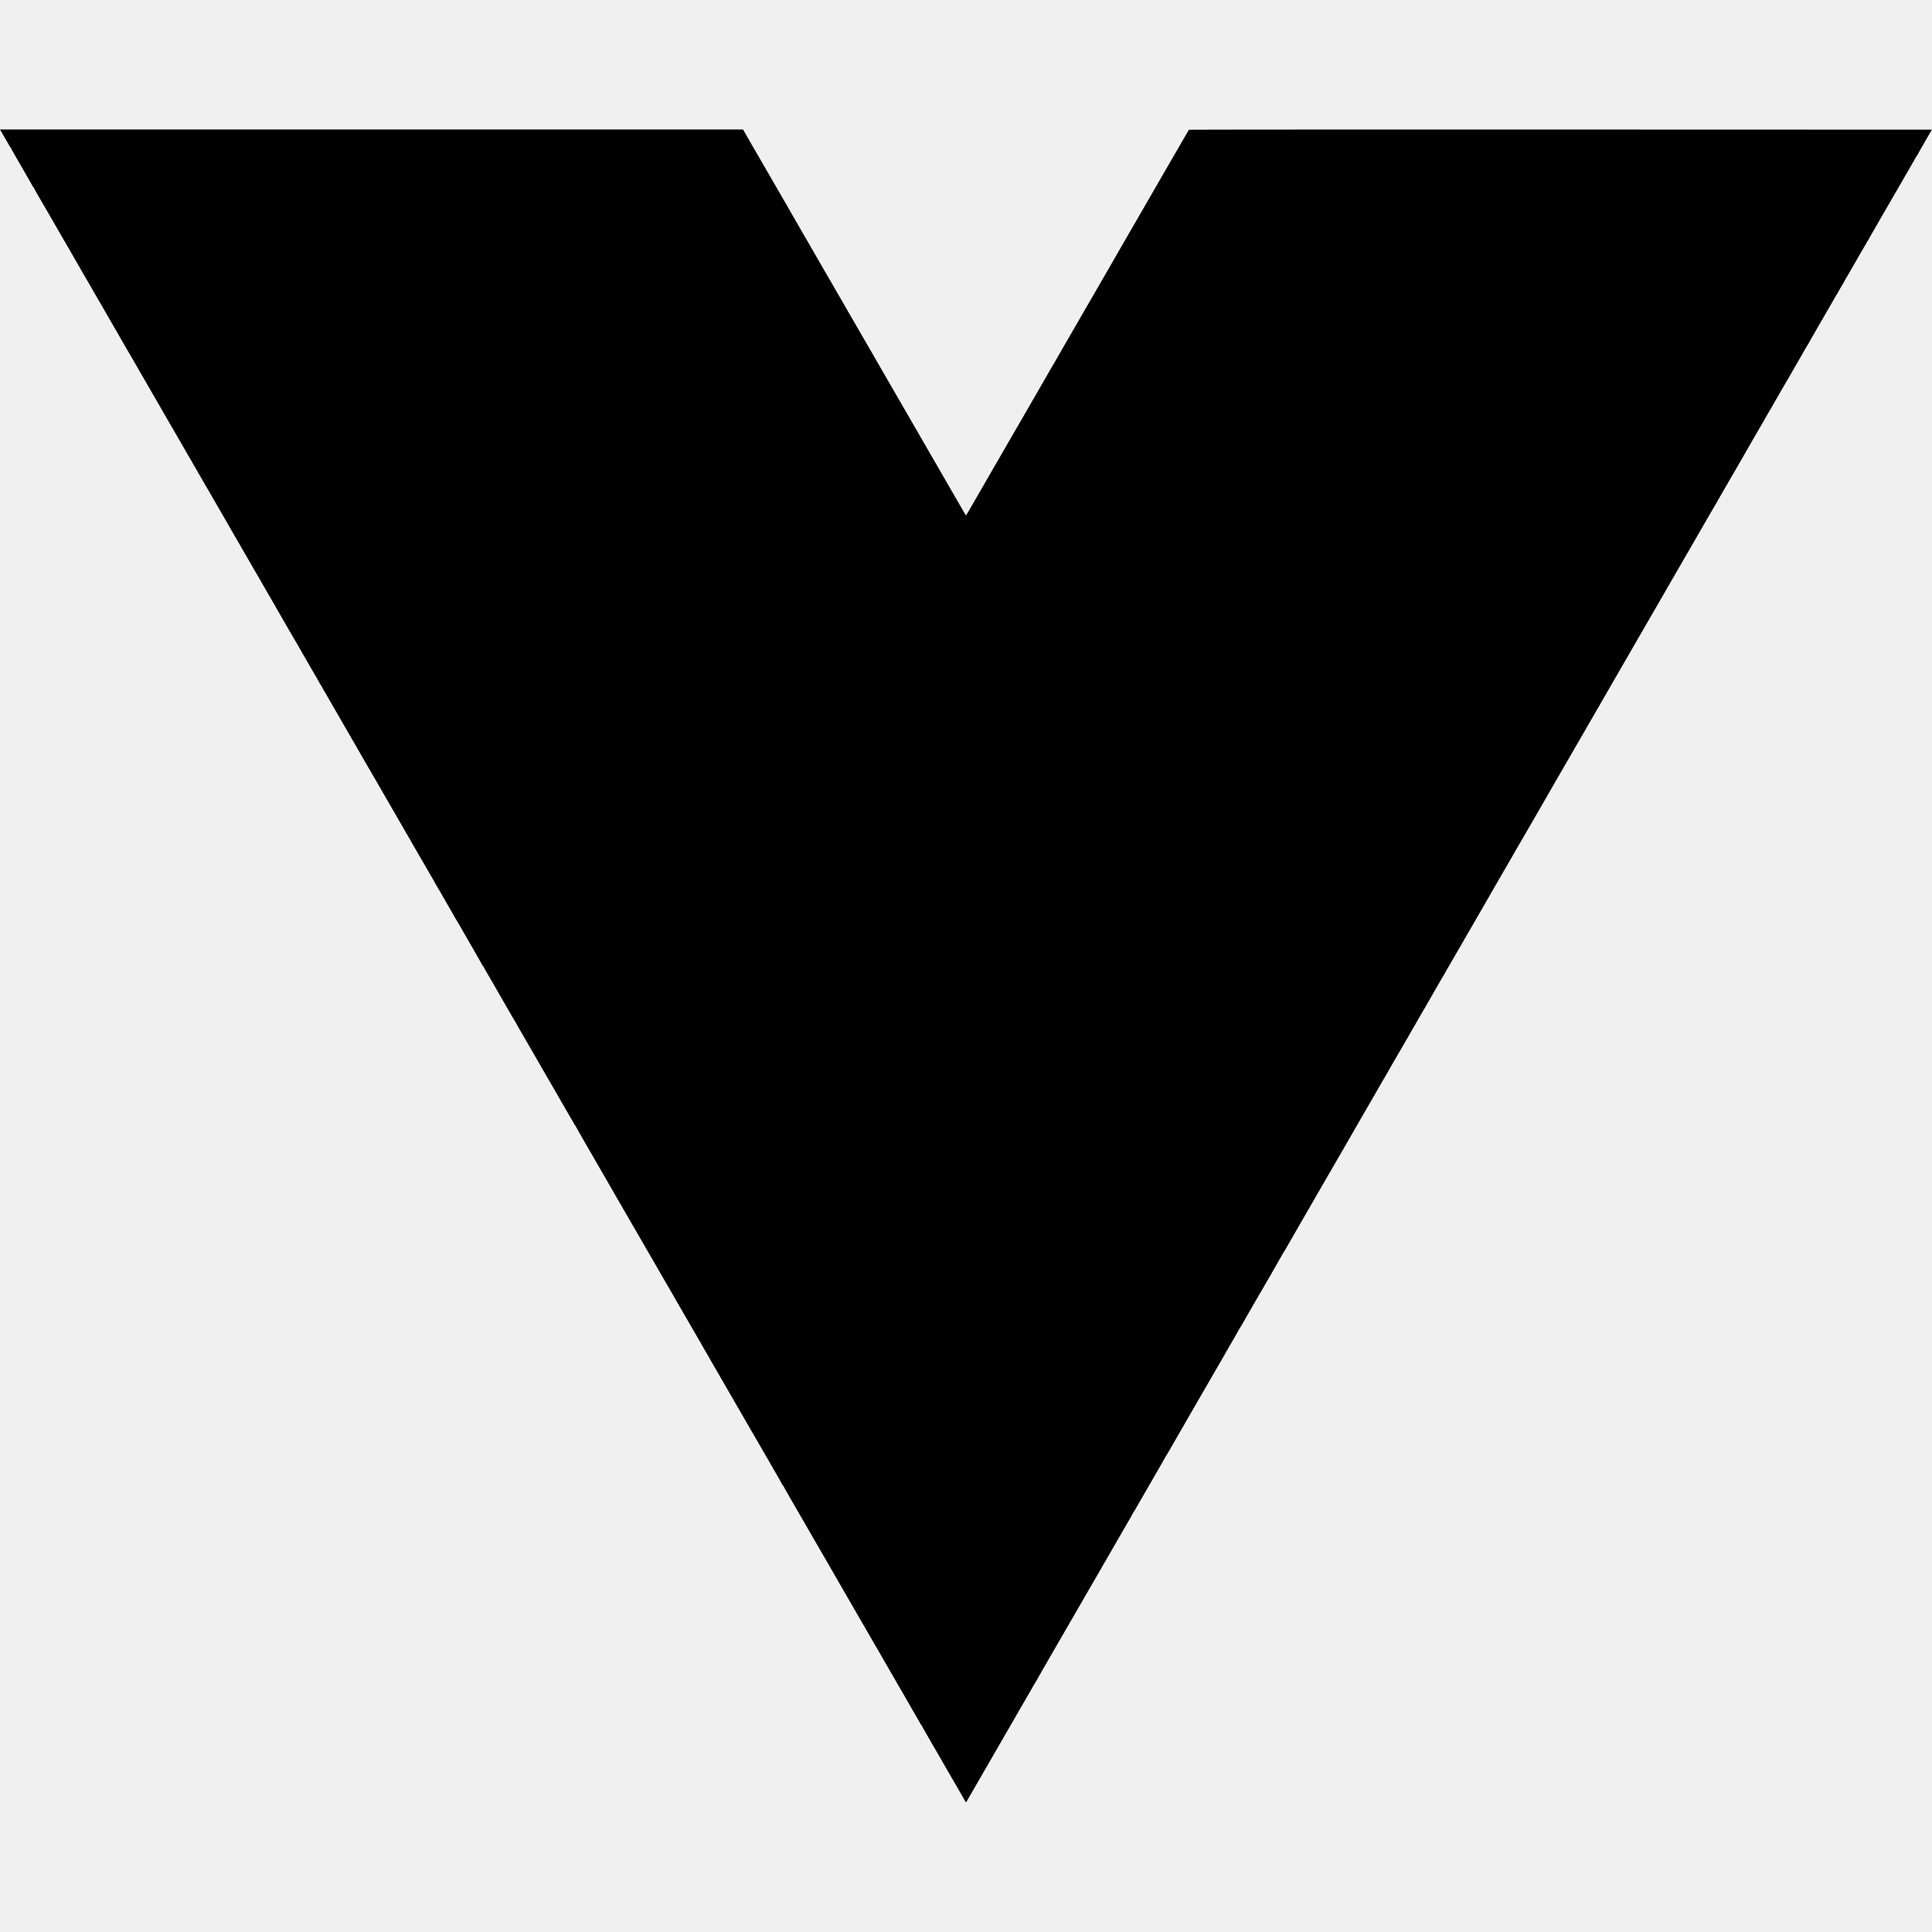
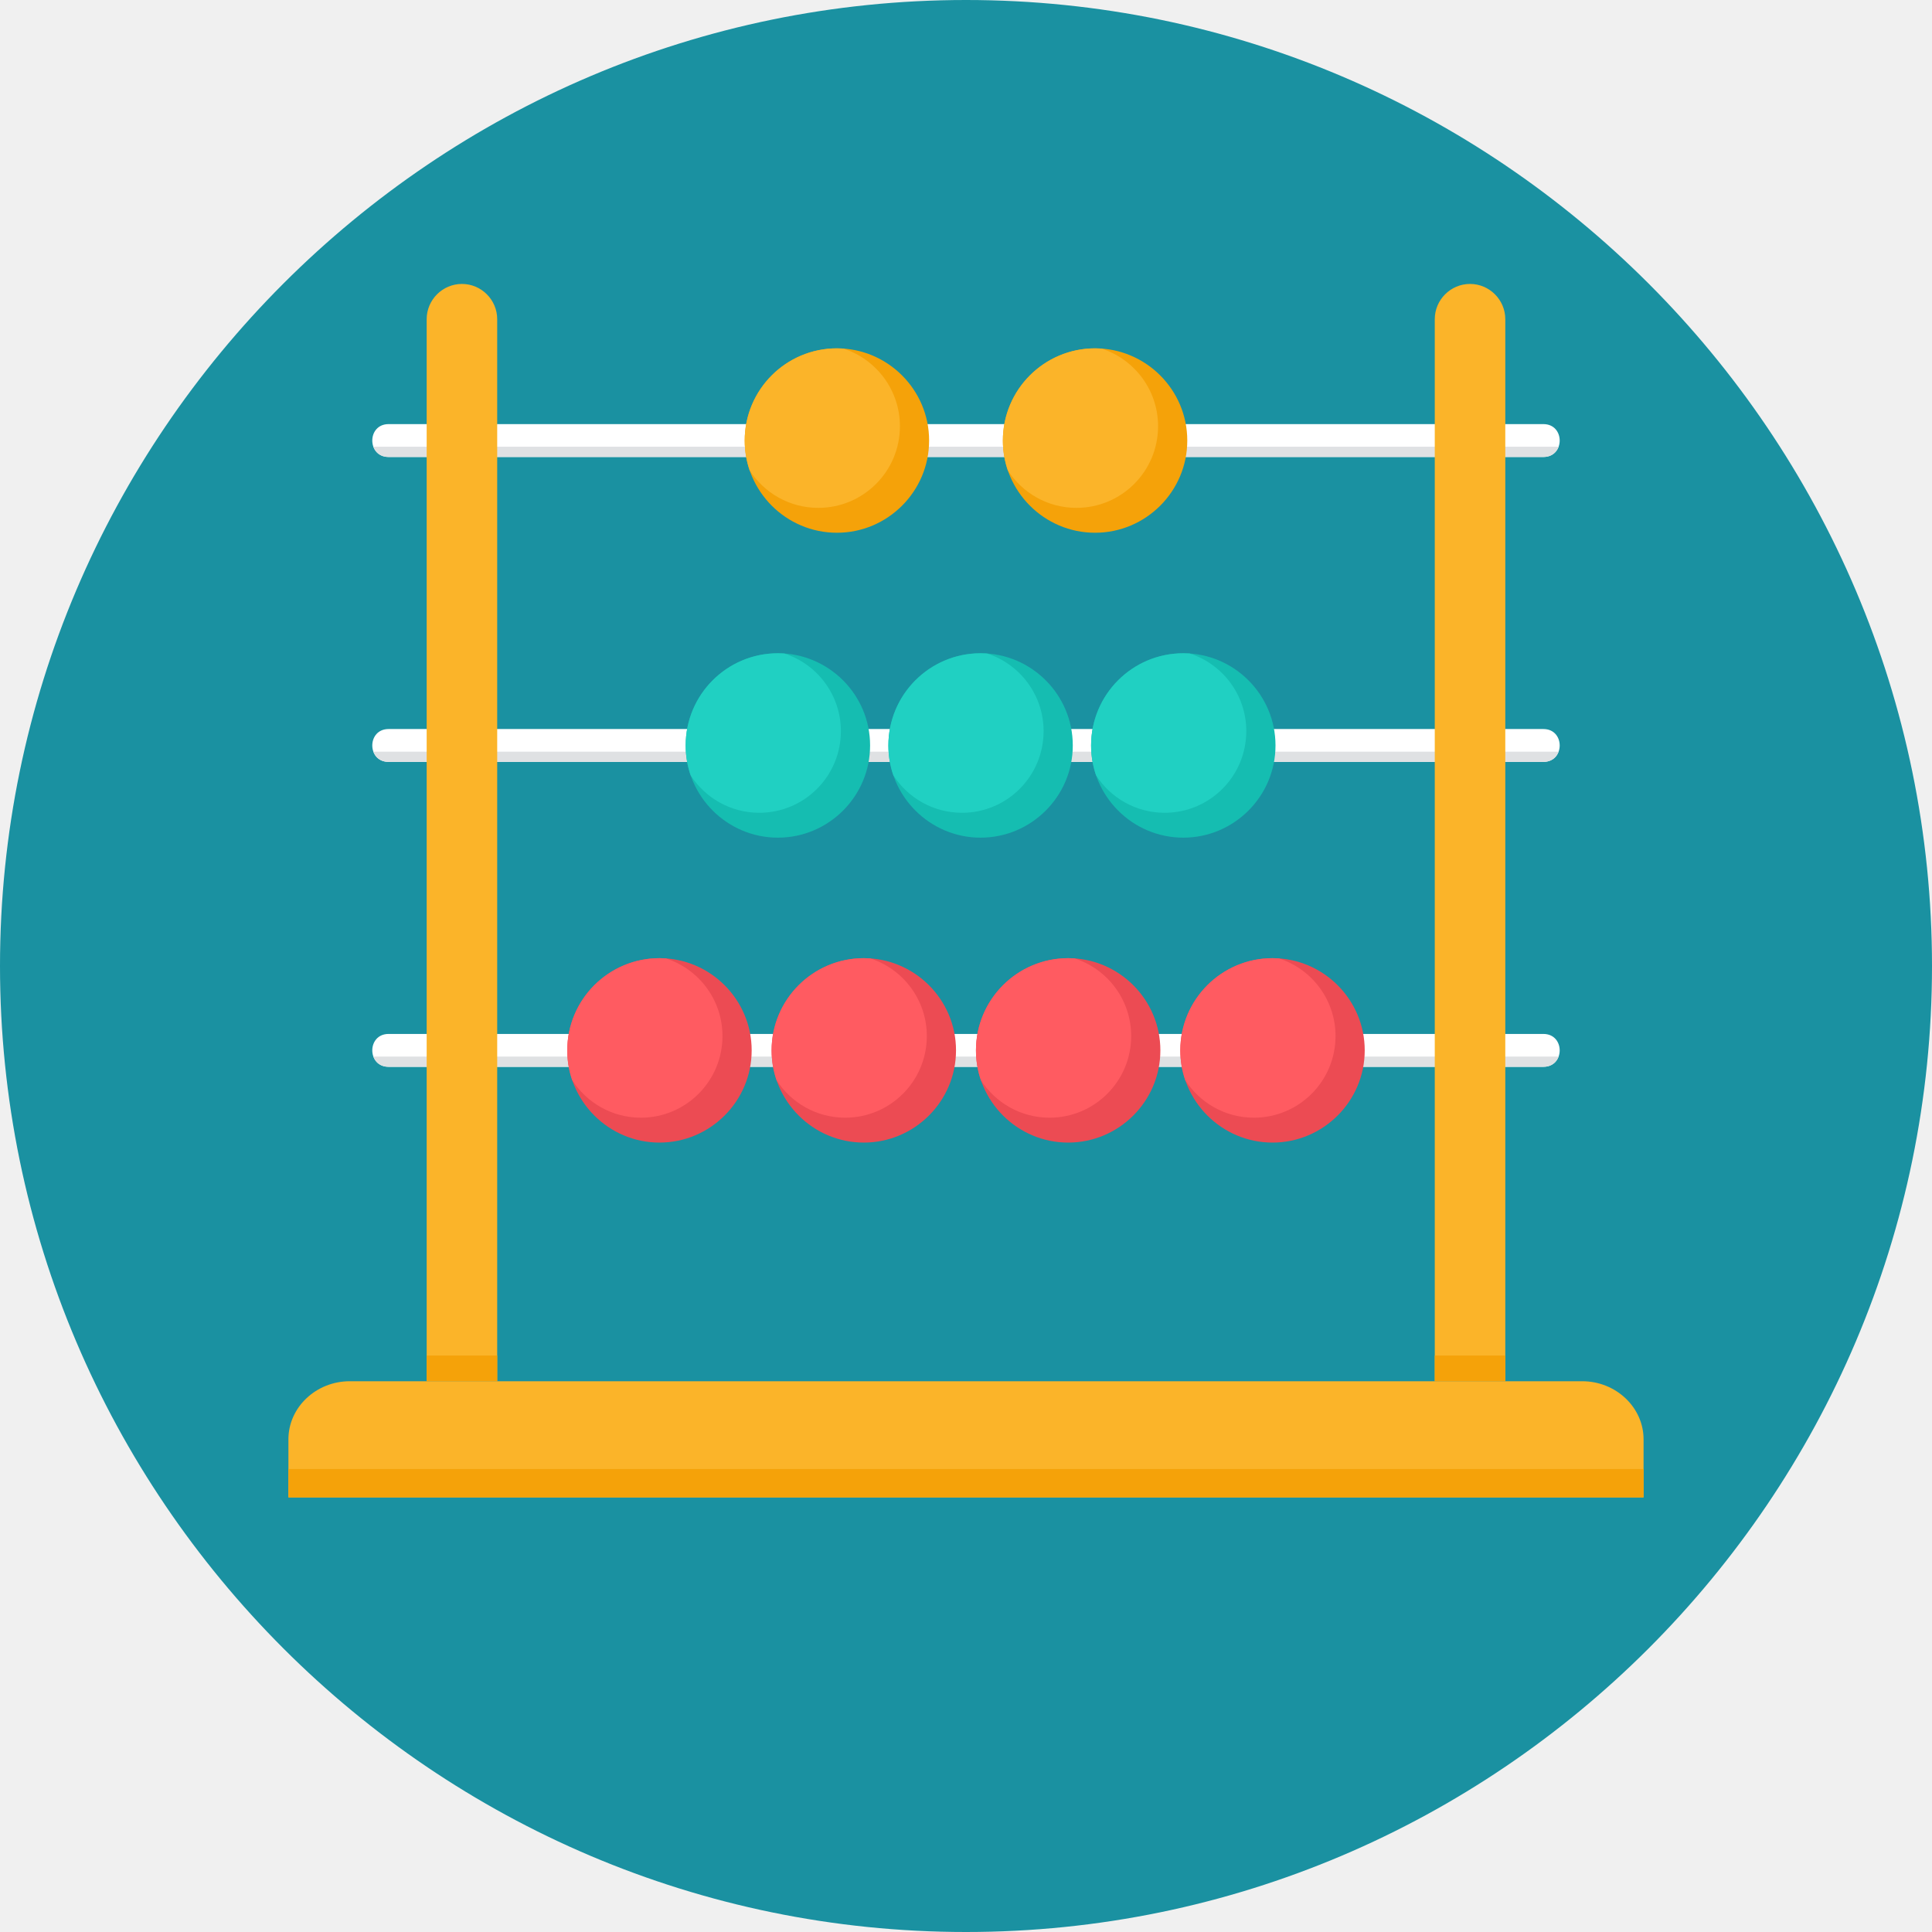
- <svg xmlns="http://www.w3.org/2000/svg" version="1.0" width="16pt" height="16pt" viewBox="0 0 16 16" preserveAspectRatio="xMidYMid meet">
-   <g transform="translate(0,16) scale(0.00032,-0.00032)" fill="#000000" stroke="none">
-     <path d="M18 46618 c45 -75 122 -207 122 -211 0 -2 25 -45 55 -95 30 -50 55 -96 55 -102 0 -5 5 -10 10 -10 6 0 10 -4 10 -9 0 -5 73 -135 161 -288 89 -153 173 -298 187 -323 14 -25 32 -57 41 -72 88 -149 187 -324 189 -335 2 -7 8 -13 13 -13 5 0 9 -4 9 -10 0 -5 46 -89 103 -187 175 -302 490 -846 507 -876 8 -16 20 -36 25 -45 28 -46 290 -498 339 -585 13 -23 74 -129 136 -236 61 -107 123 -215 137 -240 14 -25 29 -50 33 -56 5 -5 23 -37 40 -70 18 -33 38 -67 44 -75 11 -16 21 -33 63 -109 14 -25 29 -50 33 -56 4 -5 21 -35 38 -65 55 -100 261 -455 269 -465 4 -5 14 -21 20 -35 15 -29 41 -75 103 -180 24 -41 52 -88 60 -105 9 -16 57 -100 107 -185 112 -193 362 -626 380 -660 8 -14 23 -38 33 -55 11 -16 23 -37 27 -45 4 -8 26 -46 48 -85 23 -38 53 -90 67 -115 46 -81 64 -113 178 -310 62 -107 121 -210 132 -227 37 -67 56 -99 85 -148 16 -27 32 -57 36 -65 4 -8 15 -27 25 -42 9 -15 53 -89 96 -165 44 -76 177 -307 296 -513 120 -206 268 -463 330 -570 131 -227 117 -203 200 -348 36 -62 73 -125 82 -140 10 -15 21 -34 25 -42 4 -8 20 -37 36 -65 17 -27 38 -65 48 -82 49 -85 64 -111 87 -153 13 -25 28 -49 32 -55 4 -5 78 -134 165 -285 87 -151 166 -288 176 -305 10 -16 26 -43 35 -59 9 -17 125 -217 257 -445 132 -229 253 -441 270 -471 17 -30 45 -79 64 -108 18 -29 33 -54 33 -57 0 -2 20 -37 44 -77 24 -40 123 -212 221 -383 97 -170 190 -330 205 -355 16 -25 39 -65 53 -90 13 -25 81 -144 152 -265 70 -121 137 -238 150 -260 12 -22 37 -65 55 -95 18 -30 43 -73 55 -95 12 -22 48 -85 80 -140 77 -132 163 -280 190 -330 13 -22 71 -123 130 -225 59 -102 116 -199 126 -217 10 -17 29 -50 43 -72 15 -22 26 -43 26 -45 0 -2 27 -50 60 -106 33 -56 60 -103 60 -105 0 -2 55 -98 90 -155 8 -14 182 -316 239 -414 13 -22 45 -79 72 -124 27 -46 49 -86 49 -89 0 -2 14 -24 30 -48 16 -24 30 -46 30 -49 0 -5 74 -135 100 -176 5 -8 24 -42 43 -75 50 -88 58 -101 262 -455 104 -179 199 -345 213 -370 14 -25 28 -49 32 -55 4 -5 17 -26 28 -45 10 -19 62 -109 114 -200 114 -197 133 -230 170 -295 16 -27 33 -57 38 -65 17 -28 96 -165 103 -180 4 -8 16 -28 26 -45 10 -16 77 -131 148 -255 72 -124 181 -313 243 -420 62 -107 121 -209 131 -227 35 -62 323 -560 392 -678 38 -66 83 -145 100 -175 16 -30 33 -59 37 -65 4 -5 17 -27 29 -47 34 -61 56 -100 90 -156 17 -29 31 -55 31 -57 0 -2 17 -32 39 -67 21 -35 134 -229 251 -433 117 -203 235 -407 261 -451 27 -45 49 -85 49 -88 0 -4 8 -19 19 -34 15 -21 200 -341 309 -533 10 -19 33 -58 51 -87 17 -29 31 -54 31 -56 0 -2 25 -44 55 -94 30 -50 55 -95 55 -98 0 -4 6 -15 14 -23 7 -9 27 -41 43 -71 17 -30 170 -297 342 -594 171 -296 311 -542 311 -547 0 -5 5 -9 10 -9 6 0 10 -4 10 -10 0 -5 22 -47 49 -92 27 -46 58 -99 68 -118 24 -43 81 -140 93 -160 5 -8 66 -114 135 -235 69 -121 130 -227 135 -235 12 -21 259 -447 283 -490 10 -19 28 -47 38 -62 11 -14 19 -29 19 -32 0 -3 37 -69 83 -148 99 -170 305 -526 337 -583 13 -22 31 -53 41 -70 11 -16 22 -37 26 -45 7 -14 82 -146 103 -180 14 -24 181 -311 205 -355 13 -22 46 -80 75 -130 29 -49 64 -110 78 -135 14 -25 51 -88 82 -140 31 -52 59 -102 63 -110 4 -8 18 -33 31 -55 205 -353 284 -489 309 -535 17 -30 45 -78 62 -106 18 -28 36 -60 39 -72 4 -12 12 -22 17 -22 5 0 9 -4 9 -10 0 -5 109 -197 241 -427 133 -230 250 -431 259 -448 51 -90 222 -385 280 -485 37 -63 78 -135 92 -160 14 -25 67 -117 118 -205 51 -88 101 -175 111 -193 34 -58 55 -95 149 -257 51 -88 101 -173 110 -190 9 -16 76 -131 147 -255 72 -124 140 -241 151 -260 61 -108 281 -489 355 -615 38 -66 77 -133 87 -150 35 -63 91 -161 100 -175 14 -23 99 -169 128 -220 54 -97 135 -235 142 -245 4 -5 20 -32 35 -60 26 -48 238 -416 276 -480 10 -16 26 -46 37 -65 30 -53 382 -661 403 -695 10 -16 22 -37 26 -45 4 -8 26 -48 50 -88 24 -41 43 -75 43 -77 0 -2 22 -40 50 -85 27 -45 50 -84 50 -86 0 -3 38 -69 83 -147 84 -142 302 -520 340 -587 10 -19 34 -60 52 -90 18 -30 44 -75 57 -100 14 -25 45 -79 70 -120 25 -41 56 -96 70 -121 14 -25 77 -133 138 -240 62 -107 122 -210 132 -229 25 -43 310 -535 337 -581 11 -19 26 -45 34 -59 17 -32 238 -414 266 -460 11 -19 24 -41 28 -49 3 -7 75 -133 160 -278 84 -146 153 -269 153 -274 0 -5 5 -9 10 -9 6 0 10 -4 10 -10 0 -5 82 -150 181 -322 182 -314 201 -346 240 -415 12 -21 80 -139 152 -263 71 -124 141 -245 155 -270 14 -25 28 -49 32 -55 6 -8 145 -248 220 -380 37 -66 209 -362 229 -395 11 -19 24 -42 28 -49 4 -8 67 -118 140 -243 73 -125 133 -230 133 -233 0 -2 15 -28 33 -57 19 -29 47 -78 64 -108 17 -30 53 -93 79 -139 53 -90 82 -141 157 -272 82 -142 115 -199 381 -659 142 -245 268 -463 281 -485 12 -22 71 -125 132 -230 60 -104 172 -298 248 -430 76 -132 146 -253 156 -270 11 -16 22 -36 26 -44 3 -8 30 -54 60 -103 29 -49 53 -91 53 -93 0 -3 18 -34 40 -70 22 -36 40 -67 40 -69 0 -2 37 -66 81 -142 45 -77 98 -168 119 -204 20 -36 47 -81 58 -100 12 -19 27 -47 33 -62 6 -16 15 -28 20 -28 5 0 9 -4 9 -9 0 -6 63 -118 140 -251 77 -133 140 -243 140 -245 0 -2 18 -33 41 -70 22 -37 49 -83 60 -101 10 -19 29 -51 40 -71 25 -45 109 -189 126 -218 7 -11 17 -29 22 -40 6 -11 22 -38 35 -60 14 -22 37 -62 52 -90 14 -27 35 -62 45 -77 11 -14 19 -29 19 -32 0 -3 18 -35 40 -71 22 -36 40 -67 40 -69 0 -2 19 -35 42 -72 23 -38 55 -94 72 -124 26 -47 139 -244 171 -298 6 -9 21 -36 34 -60 28 -48 37 -51 51 -19 6 12 19 36 29 52 10 17 27 46 38 65 11 19 104 181 208 360 103 179 199 345 213 370 14 25 42 74 64 109 21 34 38 65 38 67 0 2 18 33 40 69 22 36 40 67 40 69 0 3 177 310 199 346 16 26 136 234 140 244 2 5 25 44 52 88 27 44 49 81 49 84 0 2 18 34 40 70 22 36 40 67 40 69 0 2 20 36 43 77 35 58 169 289 297 513 9 17 50 86 90 155 40 69 86 150 103 180 16 30 35 62 41 70 6 8 16 24 22 35 35 64 72 129 167 293 59 100 116 199 127 220 11 20 30 53 41 72 43 72 1070 1850 1121 1940 14 25 65 113 113 195 48 83 96 166 107 185 10 19 28 50 38 68 11 18 73 124 137 235 64 111 175 303 246 427 71 124 173 299 225 390 52 91 116 202 143 248 27 45 49 85 49 89 0 4 6 14 14 22 7 9 28 43 46 76 26 47 251 436 378 655 11 19 29 51 40 70 11 19 101 176 201 348 99 172 181 317 181 323 0 5 5 9 10 9 6 0 10 5 10 11 0 6 8 23 18 37 11 15 32 52 49 82 16 30 130 228 253 440 122 212 234 405 248 430 13 25 39 70 57 100 39 65 69 117 130 225 25 44 50 87 55 95 12 19 78 134 220 380 61 107 129 224 150 260 161 277 222 382 246 425 15 28 47 83 71 123 24 41 43 78 43 83 0 5 4 9 8 9 4 0 13 12 19 28 7 15 23 45 36 67 66 110 277 478 277 483 0 3 6 13 14 21 7 9 27 41 43 71 17 30 45 80 63 110 34 57 375 649 394 685 6 11 16 27 22 35 6 8 26 42 44 75 18 33 41 74 51 90 10 17 24 41 32 55 54 97 72 128 88 152 11 14 19 28 19 30 0 3 79 141 175 308 96 167 175 305 175 308 0 3 6 13 14 21 7 9 26 39 41 66 33 60 276 483 338 587 24 40 46 80 50 88 4 8 13 24 20 35 14 23 95 163 125 215 11 19 52 91 92 160 40 69 80 139 90 155 9 17 103 179 207 360 105 182 200 346 211 365 103 181 463 802 489 845 7 11 15 27 19 35 4 8 29 51 55 95 64 110 828 1433 848 1470 9 17 24 41 33 55 9 14 29 48 45 77 15 28 52 93 82 145 30 51 62 107 71 123 17 30 231 398 400 690 51 88 103 179 115 202 12 23 26 48 32 55 6 7 24 38 40 68 17 30 61 107 98 170 37 63 84 144 103 180 19 36 41 72 48 81 8 8 14 18 14 21 0 4 27 51 59 106 32 55 72 124 89 154 16 29 71 125 122 213 51 88 104 180 118 205 13 25 28 50 32 55 4 6 17 26 28 45 11 19 45 80 77 135 31 55 66 116 77 135 11 19 88 152 171 295 401 694 620 1072 650 1125 11 19 87 152 170 295 83 143 158 273 166 288 9 16 21 36 26 45 6 9 31 52 55 96 25 43 54 94 66 115 11 20 95 164 186 321 91 157 173 299 182 315 9 17 26 46 37 65 12 19 66 114 121 210 56 96 108 186 117 200 8 14 24 40 34 59 24 45 383 664 412 713 5 9 17 29 26 45 15 28 120 210 241 419 36 61 68 117 72 125 4 8 12 23 19 34 35 57 245 420 262 453 11 20 35 61 53 90 17 29 32 54 32 56 0 3 28 51 62 108 33 57 70 119 80 138 10 19 23 42 28 50 5 8 32 53 59 100 27 47 149 258 271 470 122 212 234 405 248 430 30 53 62 108 80 135 6 11 15 27 19 35 4 8 85 150 181 315 96 165 187 323 202 350 31 56 116 202 130 225 5 8 25 42 43 75 19 33 92 159 162 280 149 257 157 271 202 350 19 33 38 67 43 75 9 14 228 392 275 475 12 22 55 96 95 165 40 69 80 139 90 155 24 42 202 350 221 383 9 15 27 47 41 72 14 25 75 131 136 236 61 106 121 210 134 232 99 172 271 470 279 482 5 8 23 40 40 70 18 30 81 141 142 245 60 105 121 210 135 235 14 25 71 124 127 220 56 96 143 247 194 335 51 88 96 167 102 175 14 24 180 311 204 355 23 43 340 590 356 615 5 8 50 87 101 175 171 301 517 898 582 1008 25 43 46 81 46 83 0 2 12 23 27 47 14 23 40 67 56 97 16 30 35 62 42 70 7 8 15 22 18 30 4 8 20 38 37 65 16 28 33 57 37 65 6 12 111 196 143 250 5 8 55 95 112 193 57 98 113 195 126 215 12 20 27 46 32 57 6 11 14 27 20 35 5 8 76 130 156 270 80 140 165 287 187 325 23 39 52 90 66 115 13 25 30 52 37 61 8 8 14 18 14 21 0 4 41 77 92 165 50 87 175 302 276 478 101 176 208 360 236 408 28 49 67 117 86 152 19 35 41 70 48 77 6 6 12 15 12 19 0 7 124 224 167 291 12 21 23 40 23 42 0 2 21 40 46 83 26 43 55 92 64 109 54 95 327 568 354 614 19 30 45 75 59 100 71 128 82 145 89 148 4 2 8 8 8 13 0 5 42 82 94 172 311 538 496 858 518 897 14 25 40 70 58 100 18 30 42 71 53 90 10 19 79 139 152 265 73 127 142 246 153 265 10 19 43 76 72 125 29 50 63 108 75 130 65 116 80 140 87 143 4 2 8 8 8 12 0 8 114 212 140 250 6 8 14 24 20 35 5 11 54 97 108 190 l100 170 -9611 3 c-5286 1 -9614 -1 -9618 -5 -5 -6 -419 -719 -619 -1068 -89 -155 -267 -463 -323 -560 -38 -66 -81 -140 -95 -165 -31 -56 -263 -457 -526 -910 -110 -190 -224 -388 -254 -440 -29 -52 -61 -109 -71 -125 -23 -39 -243 -420 -268 -465 -11 -19 -204 -352 -428 -740 -224 -388 -477 -826 -563 -975 -85 -148 -185 -322 -222 -385 -37 -63 -120 -207 -185 -320 -65 -113 -177 -306 -248 -430 -72 -124 -172 -297 -222 -385 -51 -88 -142 -245 -202 -350 -131 -226 -247 -427 -408 -705 -65 -113 -249 -432 -410 -710 -160 -278 -388 -673 -506 -877 -118 -205 -216 -373 -219 -373 -3 0 -52 82 -109 183 -58 100 -144 250 -192 332 -95 164 -402 696 -647 1120 -85 149 -228 396 -317 550 -212 365 -982 1700 -1008 1745 -10 19 -43 76 -72 125 -29 50 -64 110 -77 135 -14 25 -63 110 -110 190 -47 80 -96 165 -110 190 -14 25 -99 171 -188 325 -89 154 -174 300 -188 325 -13 25 -64 113 -112 195 -48 83 -140 242 -205 355 -65 113 -183 317 -263 454 -79 137 -152 264 -163 282 -50 89 -335 583 -354 614 -12 19 -34 58 -50 85 -15 28 -129 226 -253 440 -124 215 -235 408 -247 430 -12 22 -69 121 -127 220 -58 99 -226 389 -373 645 -148 256 -324 561 -392 678 -67 117 -134 232 -147 255 -13 23 -33 59 -46 80 l-22 37 -9615 0 -9615 0 20 -32z" />
+ <svg xmlns="http://www.w3.org/2000/svg" version="1.1" id="Layer_1" x="0px" y="0px" viewBox="0 0 512 512" style="enable-background:new 0 0 512 512;" xml:space="preserve">
+   <path style="fill:#1A91A1;" d="M255.999,512C397,512,512,397,512,255.999C512,115,397,0,255.999,0C115,0,0,115,0,255.999  C0,397,115,512,255.999,512z" />
+   <path style="fill:#FFFFFF;" d="M102.981,112.394h306.033c5.763,0,5.761,8.711,0,8.711H102.981  C97.22,121.105,97.218,112.394,102.981,112.394z" />
+   <path style="fill:#DFE1E3;" d="M413.049,118.389c-0.551,1.513-1.894,2.716-4.035,2.716H102.981c-2.141,0-3.486-1.202-4.037-2.716  H413.049z" />
+   <path style="fill:#FFFFFF;" d="M102.981,193.201h306.033c5.763,0,5.761,8.711,0,8.711H102.981  C97.22,201.912,97.218,193.201,102.981,193.201z" />
+   <path style="fill:#DFE1E3;" d="M413.049,199.196c-0.551,1.513-1.894,2.716-4.035,2.716H102.981c-2.141,0-3.486-1.204-4.037-2.716  H413.049z" />
+   <path style="fill:#FFFFFF;" d="M102.981,274.006h306.033c5.763,0,5.761,8.711,0,8.711H102.981  C97.22,282.717,97.218,274.006,102.981,274.006z" />
+   <path style="fill:#DFE1E3;" d="M413.049,280.001c-0.551,1.513-1.894,2.716-4.035,2.716H102.981c-2.141,0-3.486-1.204-4.037-2.716  H413.049z" />
+   <g>
+     <path style="fill:#FBB429;" d="M122.419,75.247c5.139,0,9.344,4.205,9.344,9.344V366.04h-18.69V84.591   c0-5.139,4.205-9.344,9.344-9.344H122.419z" />
+     <path style="fill:#FBB429;" d="M389.574,75.247c5.139,0,9.344,4.205,9.344,9.344V366.04h-18.69V84.591   c0-5.139,4.205-9.344,9.344-9.344H389.574z" />
+     <path style="fill:#FBB429;" d="M92.7,366.04h326.593c8.947,0,16.269,6.925,16.269,15.392v15.392H76.433v-15.392   c0-8.467,7.322-15.392,16.269-15.392H92.7z" />
  </g>
+   <g>
+     <path style="fill:#F5A209;" d="M76.431,389.312h359.13v7.512H76.431V389.312z" />
+     <path style="fill:#F5A209;" d="M113.075,359.229h18.69v6.813h-18.69V359.229z" />
+     <path style="fill:#F5A209;" d="M380.23,359.229h18.69v6.813h-18.69V359.229z" />
+     <path style="fill:#F5A209;" d="M221.791,141.184c13.456,0,24.434-10.976,24.434-24.434c0-13.456-10.976-24.434-24.434-24.434   s-24.434,10.976-24.434,24.434S208.333,141.184,221.791,141.184z" />
+   </g>
+   <path style="fill:#FBB429;" d="M221.789,92.316c0.575,0,1.142,0.022,1.704,0.06c8.7,2.8,14.995,10.958,14.995,20.589  c0,11.941-9.681,21.625-21.627,21.625c-7.644,0-14.362-3.969-18.208-9.957c-0.842-2.474-1.299-5.124-1.299-7.882  C197.355,103.257,208.293,92.316,221.789,92.316z" />
+   <path style="fill:#F5A209;" d="M290.207,141.184c13.458,0,24.434-10.976,24.434-24.434c0-13.456-10.976-24.434-24.434-24.434  c-13.458,0-24.436,10.976-24.436,24.434S276.746,141.184,290.207,141.184z" />
+   <path style="fill:#FBB429;" d="M290.205,92.316c0.571,0,1.142,0.022,1.704,0.06c8.698,2.8,14.993,10.958,14.993,20.589  c0,11.941-9.681,21.625-21.623,21.625c-7.646,0-14.362-3.969-18.21-9.957c-0.842-2.474-1.299-5.124-1.299-7.882  c0-13.494,10.94-24.434,24.436-24.434H290.205z" />
+   <path style="fill:#EC4B53;" d="M174.766,302.797c13.458,0,24.436-10.976,24.436-24.436c0-13.458-10.976-24.434-24.436-24.434  c-13.458,0-24.434,10.976-24.434,24.434S161.308,302.797,174.766,302.797z" />
+   <path style="fill:#FF5B61;" d="M174.766,253.929c0.571,0,1.142,0.02,1.704,0.06c8.696,2.8,14.993,10.956,14.993,20.587  c0,11.941-9.681,21.625-21.623,21.625c-7.646,0-14.365-3.969-18.21-9.955c-0.842-2.474-1.299-5.126-1.299-7.884  c0-13.494,10.94-24.434,24.436-24.434L174.766,253.929z" />
+   <path style="fill:#EC4B53;" d="M228.921,302.797c13.458,0,24.434-10.976,24.434-24.436c0-13.458-10.976-24.434-24.434-24.434  s-24.436,10.976-24.436,24.434S215.461,302.797,228.921,302.797z" />
+   <path style="fill:#FF5B61;" d="M228.921,253.929c0.571,0,1.14,0.02,1.704,0.06c8.698,2.8,14.993,10.956,14.993,20.587  c0,11.941-9.681,21.625-21.625,21.625c-7.646,0-14.362-3.969-18.21-9.955c-0.842-2.474-1.299-5.126-1.299-7.884  c0-13.494,10.94-24.434,24.436-24.434V253.929z" />
+   <path style="fill:#EC4B53;" d="M283.076,302.797c13.456,0,24.434-10.976,24.434-24.436c0-13.458-10.976-24.434-24.434-24.434  c-13.458,0-24.436,10.976-24.436,24.434S269.618,302.797,283.076,302.797z" />
+   <path style="fill:#FF5B61;" d="M283.074,253.929c0.573,0,1.142,0.02,1.707,0.06c8.7,2.8,14.993,10.956,14.993,20.587  c0,11.941-9.681,21.625-21.625,21.625c-7.644,0-14.362-3.969-18.208-9.955c-0.842-2.474-1.299-5.126-1.299-7.884  c0-13.494,10.938-24.434,24.434-24.434L283.074,253.929z" />
+   <path style="fill:#EC4B53;" d="M337.232,302.797c13.456,0,24.434-10.976,24.434-24.436c0-13.458-10.976-24.434-24.434-24.434  s-24.434,10.976-24.434,24.434S323.773,302.797,337.232,302.797z" />
+   <path style="fill:#FF5B61;" d="M337.229,253.929c0.575,0,1.142,0.02,1.704,0.06c8.7,2.8,14.995,10.956,14.995,20.587  c0,11.941-9.681,21.625-21.627,21.625c-7.644,0-14.362-3.969-18.208-9.955c-0.842-2.474-1.299-5.126-1.299-7.884  c0-13.494,10.938-24.434,24.434-24.434V253.929z" />
+   <path style="fill:#15BDB1;" d="M206.148,221.989c13.458,0,24.436-10.976,24.436-24.434c0-13.458-10.978-24.434-24.436-24.434  c-13.458,0-24.434,10.976-24.434,24.434C181.714,211.011,192.689,221.989,206.148,221.989z" />
+   <path style="fill:#20D0C2;" d="M206.145,173.121c0.573,0,1.142,0.022,1.704,0.06c8.7,2.8,14.995,10.958,14.995,20.589  c0,11.944-9.684,21.625-21.627,21.625c-7.644,0-14.362-3.969-18.208-9.957c-0.842-2.474-1.301-5.122-1.301-7.88  c0-13.494,10.94-24.434,24.434-24.434L206.145,173.121z" />
+   <path style="fill:#15BDB1;" d="M259.866,221.989c13.458,0,24.434-10.976,24.434-24.434c0-13.458-10.976-24.434-24.434-24.434  s-24.436,10.976-24.436,24.434C235.43,211.011,246.408,221.989,259.866,221.989z" />
+   <path style="fill:#20D0C2;" d="M259.866,173.121c0.571,0,1.142,0.022,1.704,0.06c8.698,2.8,14.993,10.958,14.993,20.589  c0,11.944-9.681,21.625-21.623,21.625c-7.646,0-14.362-3.969-18.21-9.957c-0.842-2.474-1.299-5.122-1.299-7.88  c0-13.494,10.94-24.434,24.436-24.434L259.866,173.121z" />
+   <path style="fill:#15BDB1;" d="M313.585,221.989c13.458,0,24.436-10.976,24.436-24.434c0-13.458-10.978-24.434-24.436-24.434  s-24.434,10.976-24.434,24.434C289.151,211.011,300.126,221.989,313.585,221.989z" />
+   <path style="fill:#20D0C2;" d="M313.583,173.121c0.573,0,1.14,0.022,1.704,0.06c8.7,2.8,14.995,10.958,14.995,20.589  c0,11.944-9.684,21.625-21.625,21.625c-7.644,0-14.365-3.969-18.208-9.957c-0.842-2.474-1.299-5.122-1.299-7.88  c0-13.494,10.938-24.434,24.434-24.434L313.583,173.121z" />
+   <g>
+ </g>
+   <g>
+ </g>
+   <g>
+ </g>
+   <g>
+ </g>
+   <g>
+ </g>
+   <g>
+ </g>
+   <g>
+ </g>
+   <g>
+ </g>
+   <g>
+ </g>
+   <g>
+ </g>
+   <g>
+ </g>
+   <g>
+ </g>
+   <g>
+ </g>
+   <g>
+ </g>
+   <g>
+ </g>
</svg>
